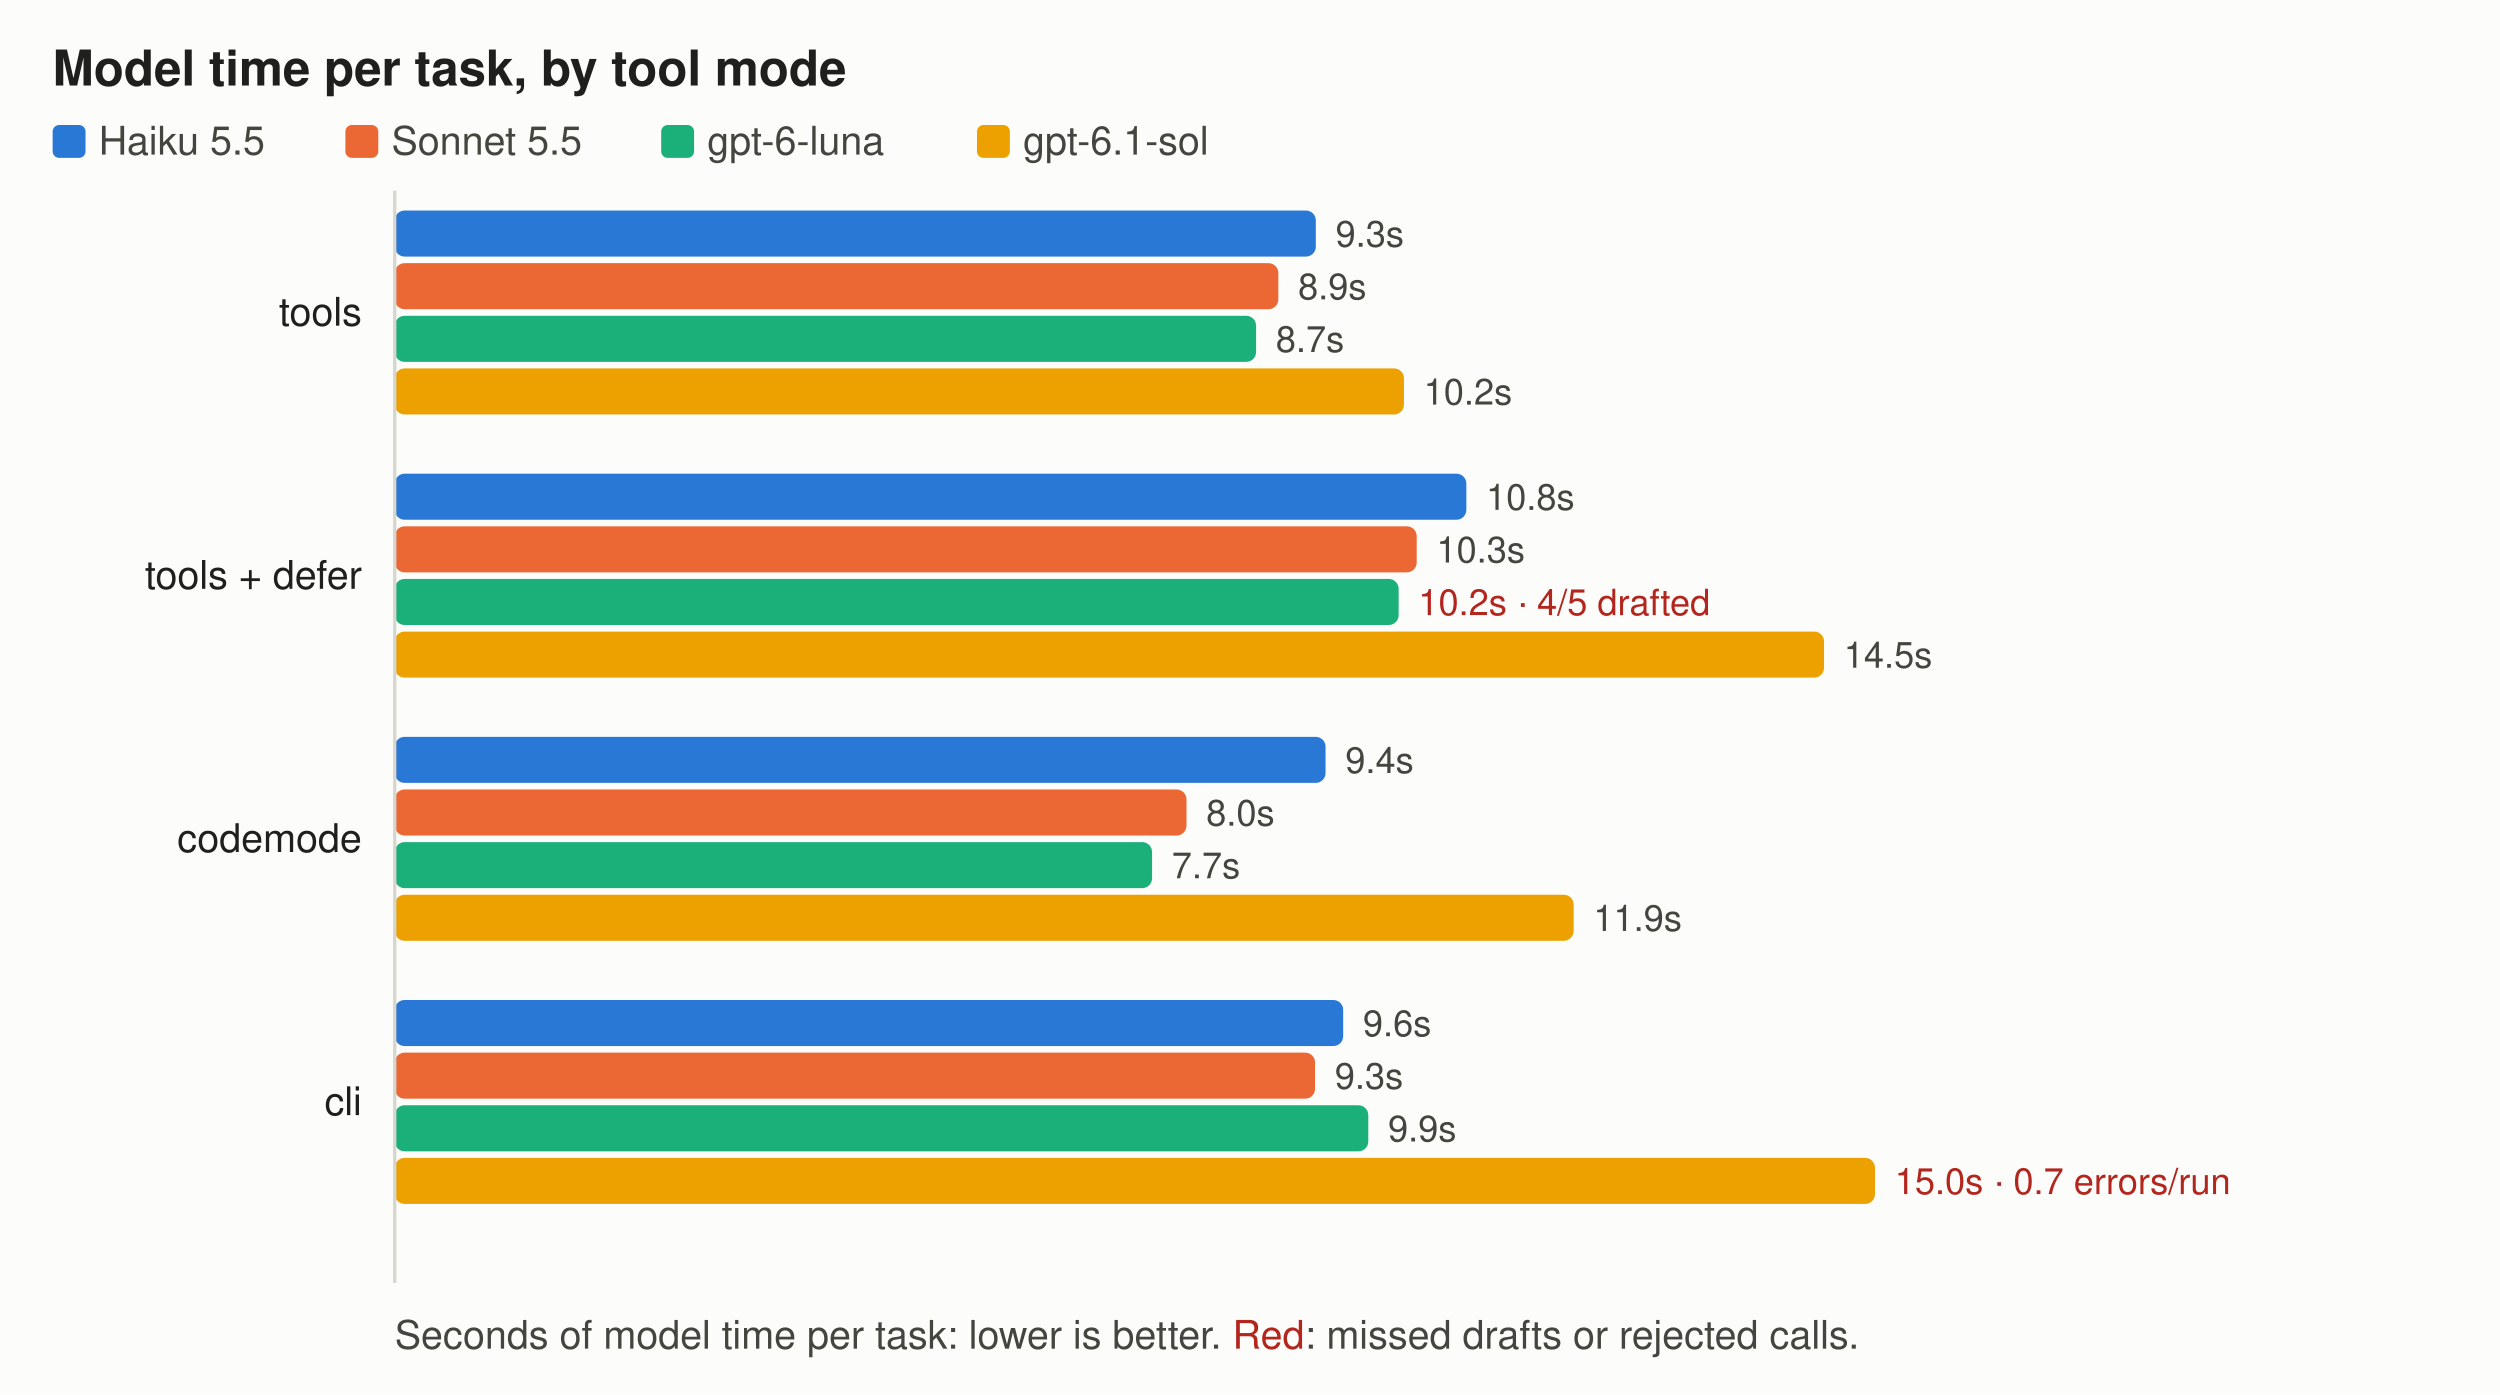
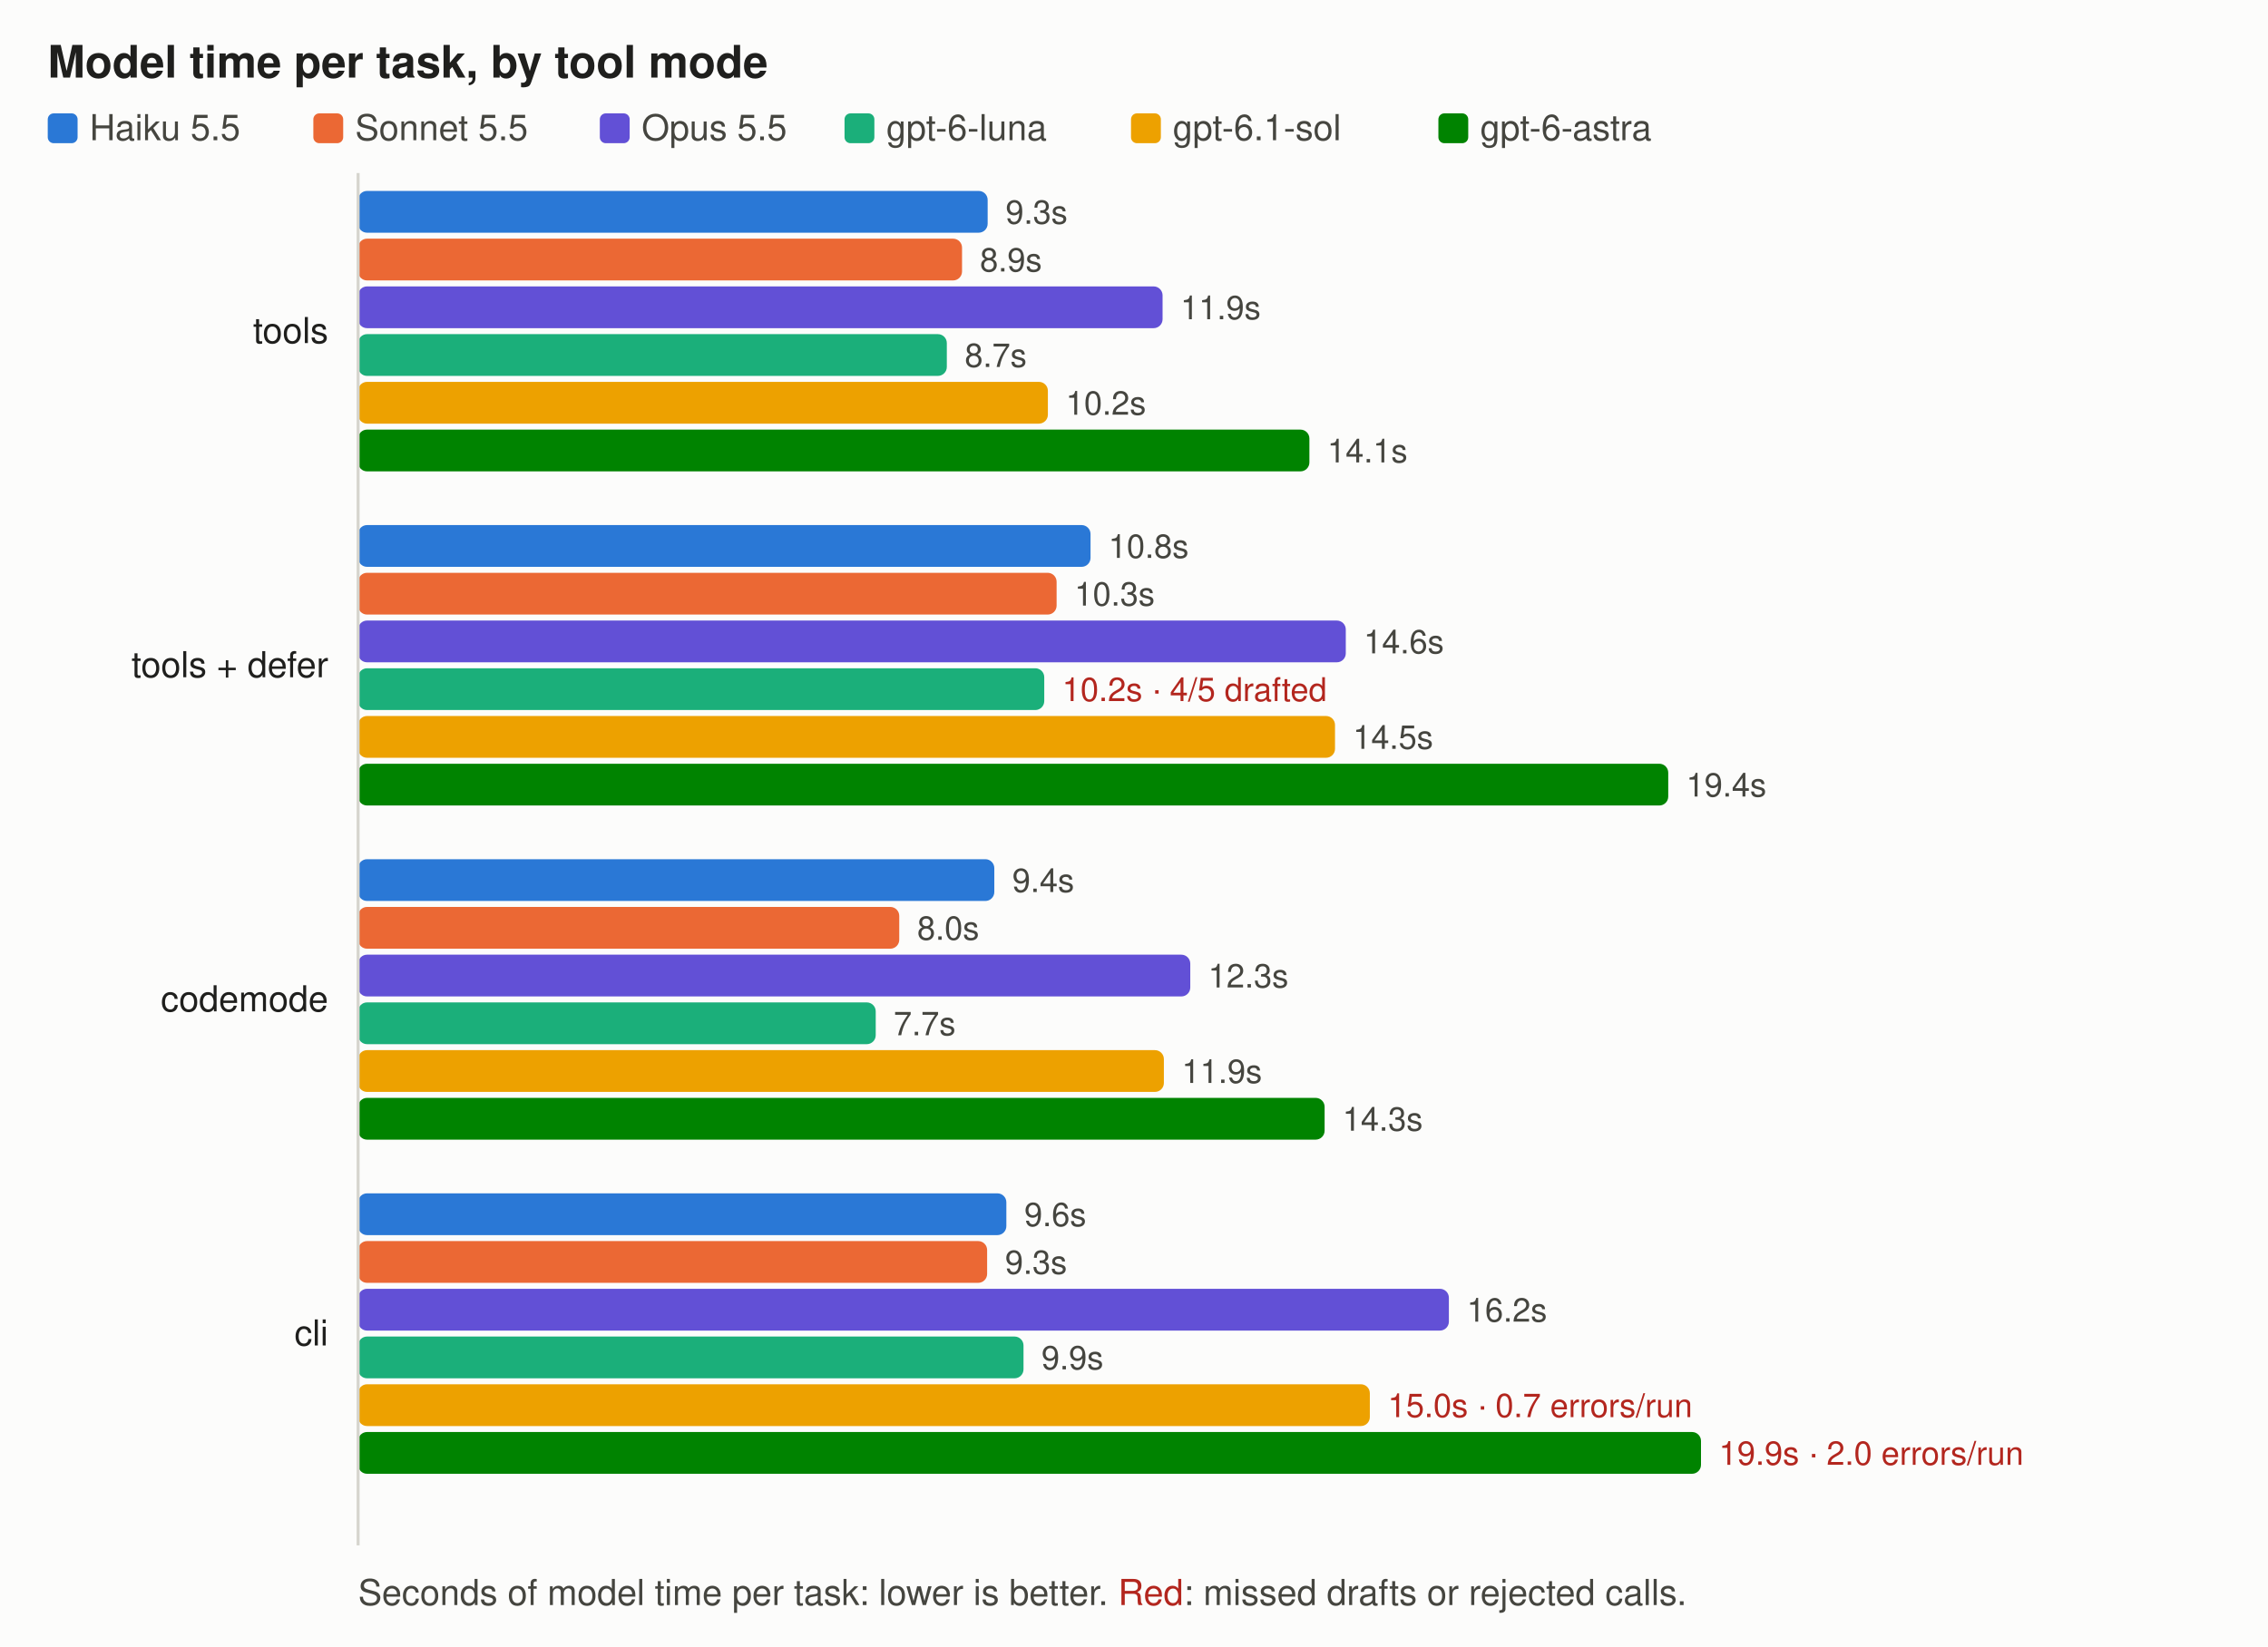
- <svg xmlns="http://www.w3.org/2000/svg" width="760" height="424" viewBox="0 0 760 424" font-family="-apple-system, Segoe UI, Helvetica, Arial, sans-serif">
-   <rect width="760" height="424" fill="#fcfcfb" />
+ <svg xmlns="http://www.w3.org/2000/svg" width="760" height="552" viewBox="0 0 760 552" font-family="-apple-system, Segoe UI, Helvetica, Arial, sans-serif">
+   <rect width="760" height="552" fill="#fcfcfb" />
  <text x="16" y="26" font-size="15" font-weight="600" fill="#1f1f1d">Model time per task, by tool mode</text>
  <rect x="16" y="38" width="10" height="10" rx="2" fill="#2a78d6" />
  <text x="30" y="47" font-size="12" fill="#45453f">Haiku 5.5</text>
  <rect x="105" y="38" width="10" height="10" rx="2" fill="#eb6834" />
  <text x="119" y="47" font-size="12" fill="#45453f">Sonnet 5.5</text>
-   <rect x="201" y="38" width="10" height="10" rx="2" fill="#1baf7a" />
-   <text x="215" y="47" font-size="12" fill="#45453f">gpt-6-luna</text>
-   <rect x="297" y="38" width="10" height="10" rx="2" fill="#eda100" />
-   <text x="311" y="47" font-size="12" fill="#45453f">gpt-6.1-sol</text>
-   <text x="110" y="99" font-size="12" text-anchor="end" fill="#1f1f1d">tools</text>
-   <rect x="120" y="64" width="280.01" height="14" rx="3" fill="#2a78d6" />
-   <text x="406.01" y="75" font-size="11" fill="#45453f">9.3s</text>
-   <rect x="120" y="80" width="268.617" height="14" rx="3" fill="#eb6834" />
-   <text x="394.617" y="91" font-size="11" fill="#45453f">8.9s</text>
-   <rect x="120" y="96" width="261.851" height="14" rx="3" fill="#1baf7a" />
-   <text x="387.851" y="107" font-size="11" fill="#45453f">8.7s</text>
-   <rect x="120" y="112" width="306.799" height="14" rx="3" fill="#eda100" />
-   <text x="432.799" y="123" font-size="11" fill="#45453f">10.2s</text>
-   <text x="110" y="179" font-size="12" text-anchor="end" fill="#1f1f1d">tools + defer</text>
-   <rect x="120" y="144" width="325.769" height="14" rx="3" fill="#2a78d6" />
-   <text x="451.769" y="155" font-size="11" fill="#45453f">10.8s</text>
-   <rect x="120" y="160" width="310.682" height="14" rx="3" fill="#eb6834" />
-   <text x="436.682" y="171" font-size="11" fill="#45453f">10.3s</text>
-   <rect x="120" y="176" width="305.184" height="14" rx="3" fill="#1baf7a" />
-   <text x="431.184" y="187" font-size="11" fill="#b3261e">10.2s · 4/5 drafted</text>
-   <rect x="120" y="192" width="434.507" height="14" rx="3" fill="#eda100" />
-   <text x="560.507" y="203" font-size="11" fill="#45453f">14.5s</text>
-   <text x="110" y="259" font-size="12" text-anchor="end" fill="#1f1f1d">codemode</text>
-   <rect x="120" y="224" width="282.971" height="14" rx="3" fill="#2a78d6" />
-   <text x="408.971" y="235" font-size="11" fill="#45453f">9.4s</text>
-   <rect x="120" y="240" width="240.693" height="14" rx="3" fill="#eb6834" />
-   <text x="366.693" y="251" font-size="11" fill="#45453f">8.0s</text>
-   <rect x="120" y="256" width="230.228" height="14" rx="3" fill="#1baf7a" />
-   <text x="356.228" y="267" font-size="11" fill="#45453f">7.7s</text>
-   <rect x="120" y="272" width="358.393" height="14" rx="3" fill="#eda100" />
-   <text x="484.393" y="283" font-size="11" fill="#45453f">11.9s</text>
-   <text x="110" y="339" font-size="12" text-anchor="end" fill="#1f1f1d">cli</text>
-   <rect x="120" y="304" width="288.327" height="14" rx="3" fill="#2a78d6" />
-   <text x="414.327" y="315" font-size="11" fill="#45453f">9.6s</text>
-   <rect x="120" y="320" width="279.776" height="14" rx="3" fill="#eb6834" />
-   <text x="405.776" y="331" font-size="11" fill="#45453f">9.3s</text>
-   <rect x="120" y="336" width="295.96" height="14" rx="3" fill="#1baf7a" />
-   <text x="421.96" y="347" font-size="11" fill="#45453f">9.9s</text>
-   <rect x="120" y="352" width="450" height="14" rx="3" fill="#eda100" />
-   <text x="576" y="363" font-size="11" fill="#b3261e">15.0s · 0.7 errors/run</text>
-   <line x1="120" y1="58" x2="120" y2="390" stroke="#d6d5ce" />
-   <text x="120" y="410" font-size="12" fill="#45453f">Seconds of model time per task: lower is better. <tspan fill="#b3261e">Red</tspan>: missed drafts or rejected calls.</text>
+   <rect x="201" y="38" width="10" height="10" rx="2" fill="#6250d6" />
+   <text x="215" y="47" font-size="12" fill="#45453f">Opus 5.5</text>
+   <rect x="283" y="38" width="10" height="10" rx="2" fill="#1baf7a" />
+   <text x="297" y="47" font-size="12" fill="#45453f">gpt-6-luna</text>
+   <rect x="379" y="38" width="10" height="10" rx="2" fill="#eda100" />
+   <text x="393" y="47" font-size="12" fill="#45453f">gpt-6.1-sol</text>
+   <rect x="482" y="38" width="10" height="10" rx="2" fill="#008300" />
+   <text x="496" y="47" font-size="12" fill="#45453f">gpt-6-astra</text>
+   <text x="110" y="115" font-size="12" text-anchor="end" fill="#1f1f1d">tools</text>
+   <rect x="120" y="64" width="210.959" height="14" rx="3" fill="#2a78d6" />
+   <text x="336.959" y="75" font-size="11" fill="#45453f">9.3s</text>
+   <rect x="120" y="80" width="202.375" height="14" rx="3" fill="#eb6834" />
+   <text x="328.375" y="91" font-size="11" fill="#45453f">8.9s</text>
+   <rect x="120" y="96" width="269.575" height="14" rx="3" fill="#6250d6" />
+   <text x="395.575" y="107" font-size="11" fill="#45453f">11.9s</text>
+   <rect x="120" y="112" width="197.278" height="14" rx="3" fill="#1baf7a" />
+   <text x="323.278" y="123" font-size="11" fill="#45453f">8.7s</text>
+   <rect x="120" y="128" width="231.142" height="14" rx="3" fill="#eda100" />
+   <text x="357.142" y="139" font-size="11" fill="#45453f">10.2s</text>
+   <rect x="120" y="144" width="318.775" height="14" rx="3" fill="#008300" />
+   <text x="444.775" y="155" font-size="11" fill="#45453f">14.1s</text>
+   <text x="110" y="227" font-size="12" text-anchor="end" fill="#1f1f1d">tools + defer</text>
+   <rect x="120" y="176" width="245.434" height="14" rx="3" fill="#2a78d6" />
+   <text x="371.434" y="187" font-size="11" fill="#45453f">10.8s</text>
+   <rect x="120" y="192" width="234.067" height="14" rx="3" fill="#eb6834" />
+   <text x="360.067" y="203" font-size="11" fill="#45453f">10.3s</text>
+   <rect x="120" y="208" width="330.968" height="14" rx="3" fill="#6250d6" />
+   <text x="456.968" y="219" font-size="11" fill="#45453f">14.6s</text>
+   <rect x="120" y="224" width="229.925" height="14" rx="3" fill="#1baf7a" />
+   <text x="355.925" y="235" font-size="11" fill="#b3261e">10.2s · 4/5 drafted</text>
+   <rect x="120" y="240" width="327.356" height="14" rx="3" fill="#eda100" />
+   <text x="453.356" y="251" font-size="11" fill="#45453f">14.5s</text>
+   <rect x="120" y="256" width="439.021" height="14" rx="3" fill="#008300" />
+   <text x="565.021" y="267" font-size="11" fill="#45453f">19.4s</text>
+   <text x="110" y="339" font-size="12" text-anchor="end" fill="#1f1f1d">codemode</text>
+   <rect x="120" y="288" width="213.19" height="14" rx="3" fill="#2a78d6" />
+   <text x="339.19" y="299" font-size="11" fill="#45453f">9.4s</text>
+   <rect x="120" y="304" width="181.338" height="14" rx="3" fill="#eb6834" />
+   <text x="307.338" y="315" font-size="11" fill="#45453f">8.0s</text>
+   <rect x="120" y="320" width="278.857" height="14" rx="3" fill="#6250d6" />
+   <text x="404.857" y="331" font-size="11" fill="#45453f">12.3s</text>
+   <rect x="120" y="336" width="173.453" height="14" rx="3" fill="#1baf7a" />
+   <text x="299.453" y="347" font-size="11" fill="#45453f">7.7s</text>
+   <rect x="120" y="352" width="270.012" height="14" rx="3" fill="#eda100" />
+   <text x="396.012" y="363" font-size="11" fill="#45453f">11.9s</text>
+   <rect x="120" y="368" width="323.873" height="14" rx="3" fill="#008300" />
+   <text x="449.873" y="379" font-size="11" fill="#45453f">14.3s</text>
+   <text x="110" y="451" font-size="12" text-anchor="end" fill="#1f1f1d">cli</text>
+   <rect x="120" y="400" width="217.225" height="14" rx="3" fill="#2a78d6" />
+   <text x="343.225" y="411" font-size="11" fill="#45453f">9.6s</text>
+   <rect x="120" y="416" width="210.783" height="14" rx="3" fill="#eb6834" />
+   <text x="336.783" y="427" font-size="11" fill="#45453f">9.3s</text>
+   <rect x="120" y="432" width="365.518" height="14" rx="3" fill="#6250d6" />
+   <text x="491.518" y="443" font-size="11" fill="#45453f">16.2s</text>
+   <rect x="120" y="448" width="222.975" height="14" rx="3" fill="#1baf7a" />
+   <text x="348.975" y="459" font-size="11" fill="#45453f">9.9s</text>
+   <rect x="120" y="464" width="339.029" height="14" rx="3" fill="#eda100" />
+   <text x="465.029" y="475" font-size="11" fill="#b3261e">15.0s · 0.7 errors/run</text>
+   <rect x="120" y="480" width="450" height="14" rx="3" fill="#008300" />
+   <text x="576" y="491" font-size="11" fill="#b3261e">19.9s · 2.0 errors/run</text>
+   <line x1="120" y1="58" x2="120" y2="518" stroke="#d6d5ce" />
+   <text x="120" y="538" font-size="12" fill="#45453f">Seconds of model time per task: lower is better. <tspan fill="#b3261e">Red</tspan>: missed drafts or rejected calls.</text>
</svg>
